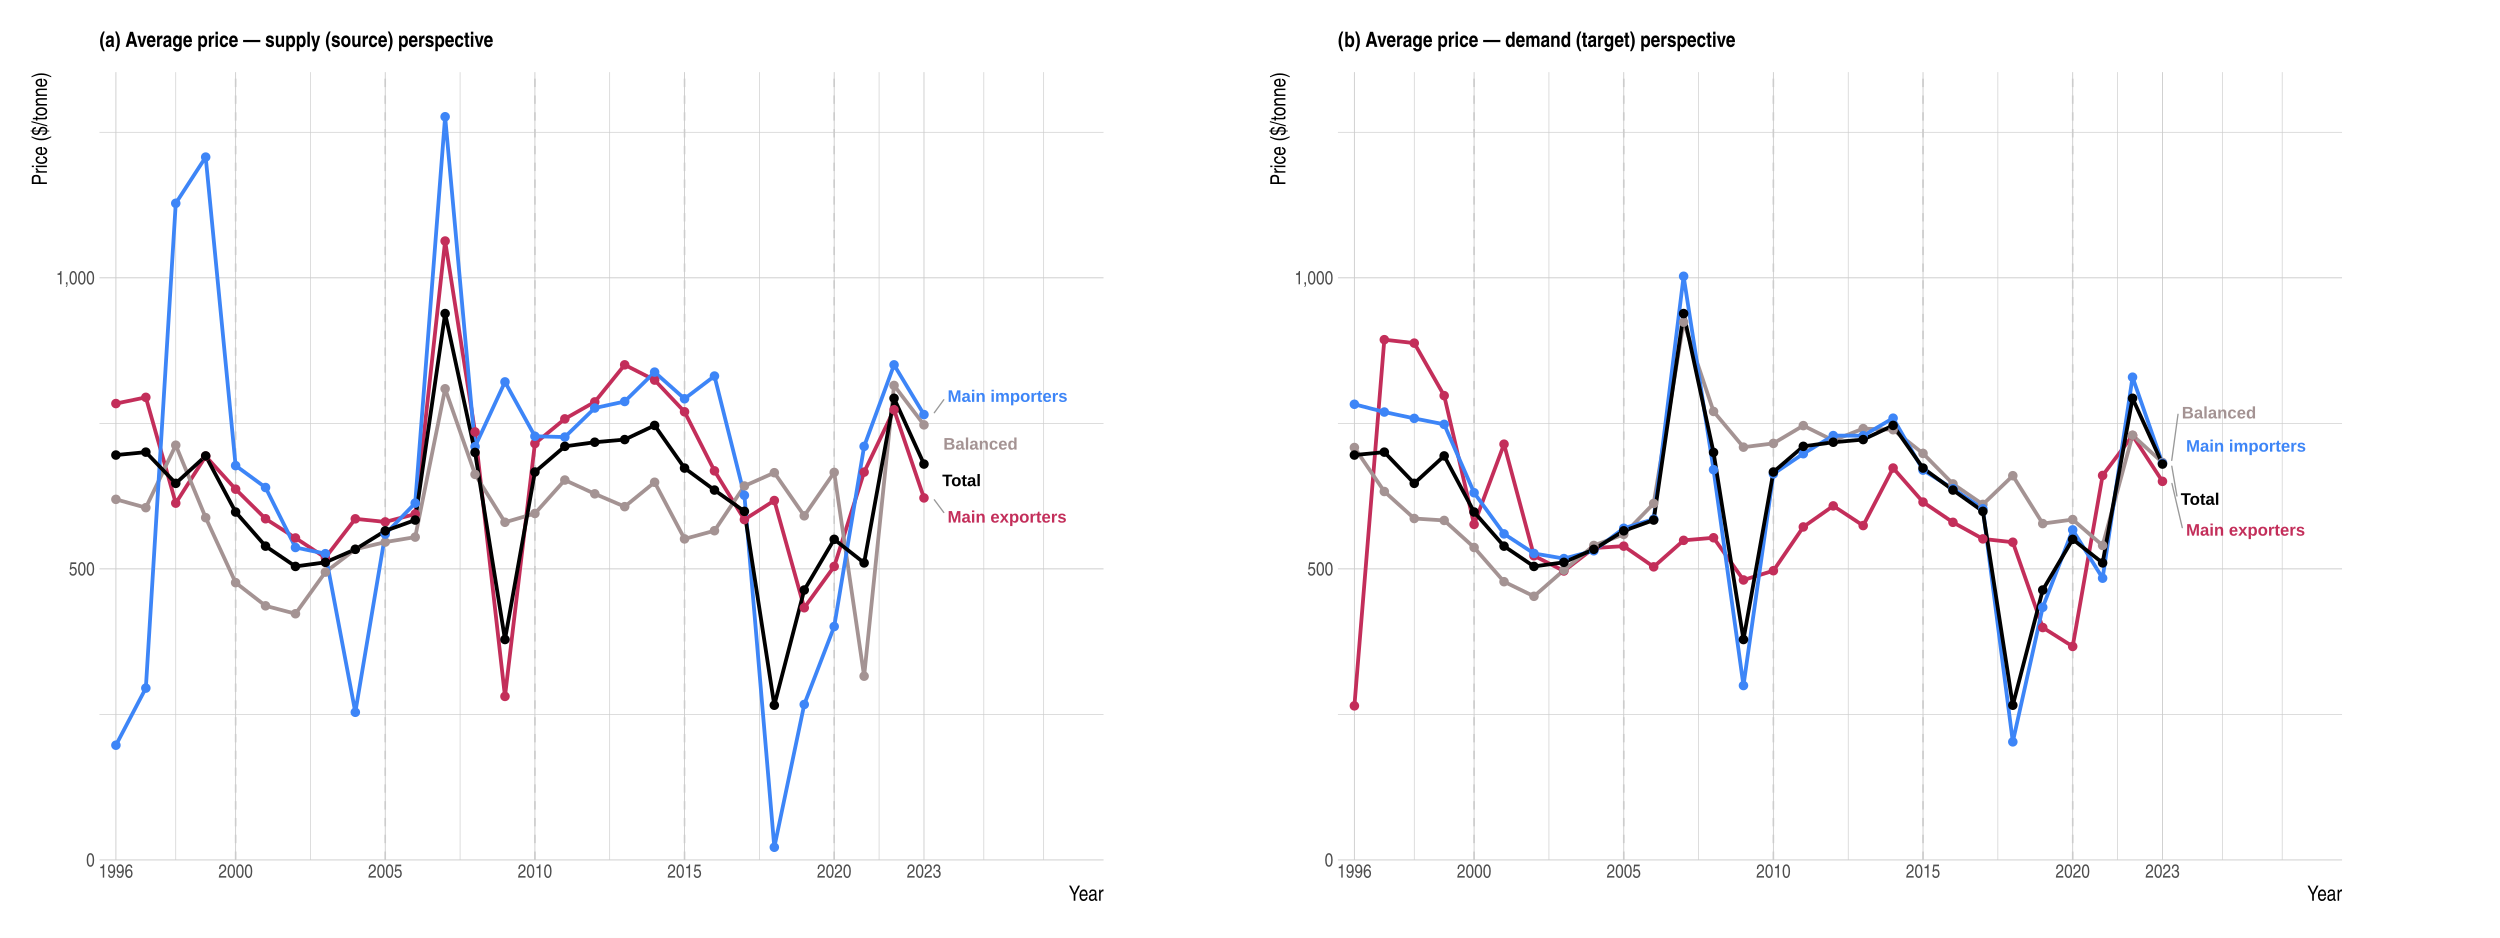
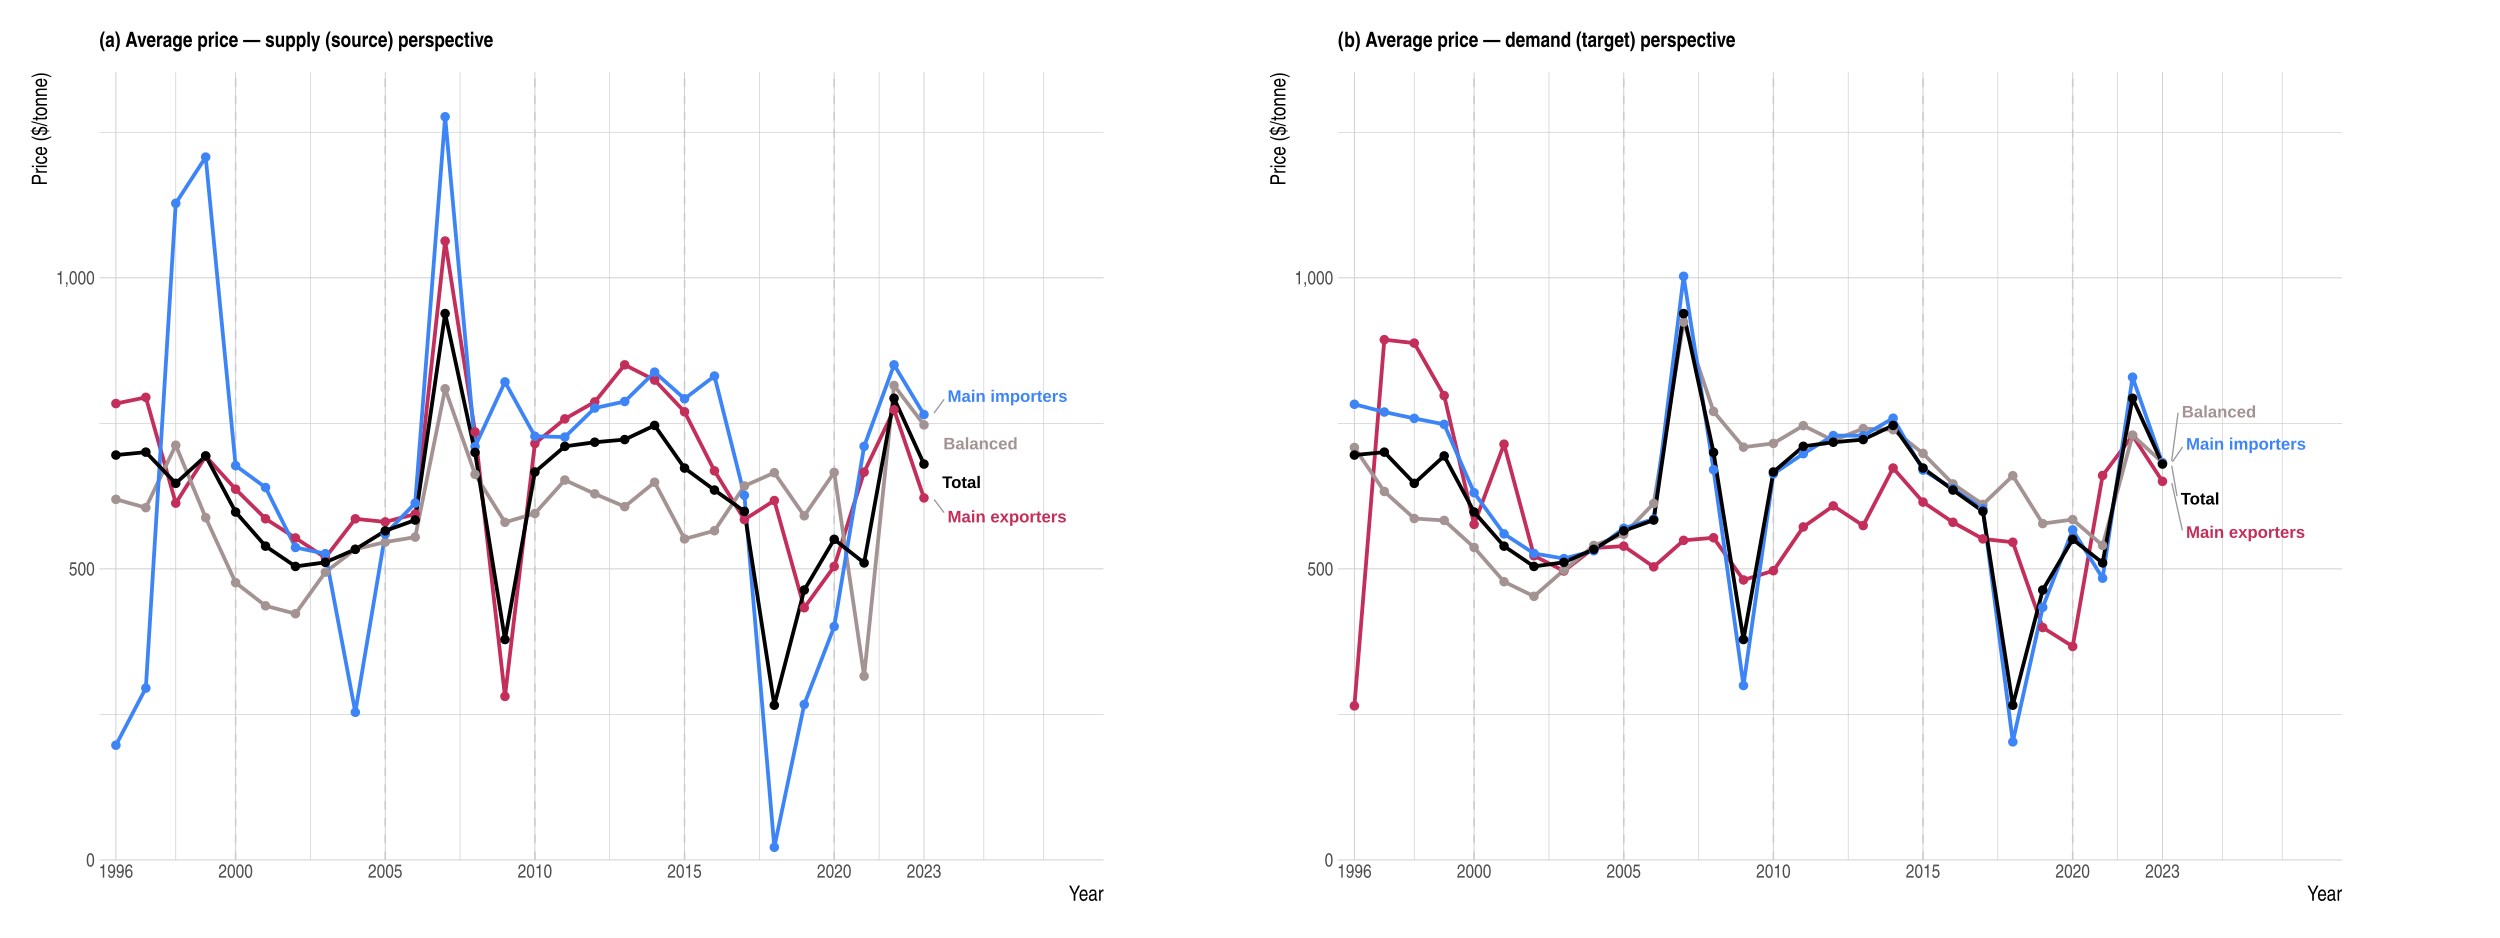
<svg xmlns="http://www.w3.org/2000/svg" class="svglite" width="1190.40pt" height="446.40pt" viewBox="0 0 1190.40 446.40">
  <defs>
    <style type="text/css">
    .svglite line, .svglite polyline, .svglite polygon, .svglite path, .svglite rect, .svglite circle {
      fill: none;
      stroke: #000000;
      stroke-linecap: round;
      stroke-linejoin: round;
      stroke-miterlimit: 10.00;
    }
    .svglite text {
      white-space: pre;
    }
  </style>
  </defs>
  <rect width="100%" height="100%" style="stroke: none; fill: #FFFFFF;" />
  <defs>
    <clipPath id="cpMC4wMHwxMTkwLjQwfDAuMDB8NDQ2LjQw">
      <rect x="0.00" y="0.00" width="1190.40" height="446.40" />
    </clipPath>
  </defs>
  <g clip-path="url(#cpMC4wMHwxMTkwLjQwfDAuMDB8NDQ2LjQw)">
    <rect x="0.00" y="0.00" width="1190.40" height="446.40" style="stroke-width: 1.07; stroke: #FFFFFF; fill: #FFFFFF;" />
  </g>
  <defs>
    <clipPath id="cpNDcuMzV8MTExNS4xOHwzNC4zNnw0MDkuNDY=">
      <rect x="47.35" y="34.36" width="1067.83" height="375.10" />
    </clipPath>
  </defs>
  <g clip-path="url(#cpNDcuMzV8MTExNS4xOHwzNC4zNnw0MDkuNDY=)">
</g>
  <g clip-path="url(#cpMC4wMHwxMTkwLjQwfDAuMDB8NDQ2LjQw)">
</g>
  <defs>
    <clipPath id="cpNS40OHw1OTUuMjB8NS40OHw0NDAuOTI=">
      <rect x="5.48" y="5.48" width="589.72" height="435.44" />
    </clipPath>
  </defs>
  <g clip-path="url(#cpNS40OHw1OTUuMjB8NS40OHw0NDAuOTI=)">
</g>
  <g clip-path="url(#cpMC4wMHwxMTkwLjQwfDAuMDB8NDQ2LjQw)">
</g>
  <defs>
    <clipPath id="cpNTk1LjIwfDExODQuOTJ8NS40OHw0NDAuOTI=">
      <rect x="595.20" y="5.48" width="589.72" height="435.44" />
    </clipPath>
  </defs>
  <g clip-path="url(#cpNTk1LjIwfDExODQuOTJ8NS40OHw0NDAuOTI=)">
</g>
  <g clip-path="url(#cpMC4wMHwxMTkwLjQwfDAuMDB8NDQ2LjQw)">
    <polyline points="47.35,340.16 525.46,340.16 " style="stroke-width: 0.32; stroke: #CCCCCC; stroke-linecap: butt;" />
    <polyline points="47.35,201.57 525.46,201.57 " style="stroke-width: 0.32; stroke: #CCCCCC; stroke-linecap: butt;" />
    <polyline points="47.35,62.97 525.46,62.97 " style="stroke-width: 0.32; stroke: #CCCCCC; stroke-linecap: butt;" />
    <polyline points="83.69,409.46 83.69,34.36 " style="stroke-width: 0.32; stroke: #CCCCCC; stroke-linecap: butt;" />
    <polyline points="147.82,409.46 147.82,34.36 " style="stroke-width: 0.32; stroke: #CCCCCC; stroke-linecap: butt;" />
    <polyline points="219.07,409.46 219.07,34.36 " style="stroke-width: 0.32; stroke: #CCCCCC; stroke-linecap: butt;" />
    <polyline points="290.32,409.46 290.32,34.36 " style="stroke-width: 0.32; stroke: #CCCCCC; stroke-linecap: butt;" />
    <polyline points="361.58,409.46 361.58,34.36 " style="stroke-width: 0.32; stroke: #CCCCCC; stroke-linecap: butt;" />
    <polyline points="418.58,409.46 418.58,34.36 " style="stroke-width: 0.32; stroke: #CCCCCC; stroke-linecap: butt;" />
    <polyline points="468.46,409.46 468.46,34.36 " style="stroke-width: 0.32; stroke: #CCCCCC; stroke-linecap: butt;" />
    <polyline points="496.96,409.46 496.96,34.36 " style="stroke-width: 0.32; stroke: #CCCCCC; stroke-linecap: butt;" />
    <polyline points="47.35,409.46 525.46,409.46 " style="stroke-width: 0.43; stroke: #CCCCCC; stroke-linecap: butt;" />
    <polyline points="47.35,270.87 525.46,270.87 " style="stroke-width: 0.43; stroke: #CCCCCC; stroke-linecap: butt;" />
    <polyline points="47.35,132.27 525.46,132.27 " style="stroke-width: 0.43; stroke: #CCCCCC; stroke-linecap: butt;" />
    <polyline points="55.19,409.46 55.19,34.36 " style="stroke-width: 0.43; stroke: #CCCCCC; stroke-linecap: butt;" />
    <polyline points="112.19,409.46 112.19,34.36 " style="stroke-width: 0.43; stroke: #CCCCCC; stroke-linecap: butt;" />
    <polyline points="183.44,409.46 183.44,34.36 " style="stroke-width: 0.43; stroke: #CCCCCC; stroke-linecap: butt;" />
    <polyline points="254.70,409.46 254.70,34.36 " style="stroke-width: 0.43; stroke: #CCCCCC; stroke-linecap: butt;" />
    <polyline points="325.95,409.46 325.95,34.36 " style="stroke-width: 0.43; stroke: #CCCCCC; stroke-linecap: butt;" />
    <polyline points="397.21,409.46 397.21,34.36 " style="stroke-width: 0.43; stroke: #CCCCCC; stroke-linecap: butt;" />
    <polyline points="439.96,409.46 439.96,34.36 " style="stroke-width: 0.43; stroke: #CCCCCC; stroke-linecap: butt;" />
    <line x1="112.19" y1="409.46" x2="112.19" y2="34.36" style="stroke-width: 0.75; stroke: #CCCCCC; stroke-dasharray: 4.00,4.00; stroke-linecap: butt;" />
    <line x1="183.44" y1="409.46" x2="183.44" y2="34.36" style="stroke-width: 0.75; stroke: #CCCCCC; stroke-dasharray: 4.00,4.00; stroke-linecap: butt;" />
    <line x1="254.70" y1="409.46" x2="254.70" y2="34.36" style="stroke-width: 0.75; stroke: #CCCCCC; stroke-dasharray: 4.00,4.00; stroke-linecap: butt;" />
    <line x1="325.95" y1="409.46" x2="325.95" y2="34.36" style="stroke-width: 0.75; stroke: #CCCCCC; stroke-dasharray: 4.00,4.00; stroke-linecap: butt;" />
    <line x1="397.21" y1="409.46" x2="397.21" y2="34.36" style="stroke-width: 0.75; stroke: #CCCCCC; stroke-dasharray: 4.00,4.00; stroke-linecap: butt;" />
    <polyline points="55.19,192.16 69.44,189.20 83.69,239.58 97.94,217.23 112.19,232.93 126.44,247.01 140.69,256.16 154.94,265.54 169.19,247.04 183.44,248.52 197.70,244.78 211.95,114.77 226.20,205.68 240.45,331.60 254.70,211.20 268.95,199.45 283.20,191.37 297.45,173.72 311.70,180.98 325.95,196.08 340.20,224.20 354.45,247.40 368.70,238.33 382.95,289.39 397.21,269.73 411.46,224.80 425.71,195.12 439.96,237.09 " style="stroke-width: 1.81; stroke: #C32E5A; stroke-linecap: butt;" />
    <polyline points="55.19,237.77 69.44,241.73 83.69,211.99 97.94,246.49 112.19,277.43 126.44,288.47 140.69,292.24 154.94,272.43 169.19,261.53 183.44,258.12 197.70,255.75 211.95,185.12 226.20,225.88 240.45,248.69 254.70,244.50 268.95,228.58 283.20,235.14 297.45,241.25 311.70,229.63 325.95,256.61 340.20,252.71 354.45,231.41 368.70,225.08 382.95,245.61 397.21,224.94 411.46,321.97 425.71,183.53 439.96,202.31 " style="stroke-width: 1.81; stroke: #A49393; stroke-linecap: butt;" />
    <polyline points="55.19,354.84 69.44,327.65 83.69,96.80 97.94,74.80 112.19,221.71 126.44,232.13 140.69,260.69 154.94,263.64 169.19,339.16 183.44,254.32 197.70,239.55 211.95,55.59 226.20,212.65 240.45,181.85 254.70,207.73 268.95,208.11 283.20,194.29 297.45,191.18 311.70,177.19 325.95,189.88 340.20,179.06 354.45,235.84 368.70,403.43 382.95,335.44 397.21,298.33 411.46,212.55 425.71,173.73 439.96,197.41 " style="stroke-width: 1.81; stroke: #3D85F7; stroke-linecap: butt;" />
    <polyline points="55.19,216.68 69.44,215.29 83.69,230.15 97.94,217.09 112.19,243.81 126.44,260.05 140.69,269.71 154.94,267.76 169.19,261.57 183.44,252.76 197.70,247.63 211.95,149.30 226.20,215.43 240.45,304.51 254.70,224.75 268.95,212.53 283.20,210.57 297.45,209.31 311.70,202.57 325.95,222.88 340.20,233.35 354.45,243.48 368.70,335.80 382.95,280.94 397.21,256.81 411.46,268.03 425.71,189.64 439.96,220.97 " style="stroke-width: 1.81; stroke-linecap: butt;" />
    <circle cx="55.19" cy="192.16" r="2.27" style="stroke-width: 0.71; stroke: none; fill: #C32E5A;" />
    <circle cx="69.44" cy="189.20" r="2.27" style="stroke-width: 0.71; stroke: none; fill: #C32E5A;" />
    <circle cx="83.69" cy="239.58" r="2.27" style="stroke-width: 0.71; stroke: none; fill: #C32E5A;" />
    <circle cx="97.94" cy="217.23" r="2.27" style="stroke-width: 0.71; stroke: none; fill: #C32E5A;" />
    <circle cx="112.19" cy="232.93" r="2.27" style="stroke-width: 0.71; stroke: none; fill: #C32E5A;" />
    <circle cx="126.44" cy="247.01" r="2.27" style="stroke-width: 0.71; stroke: none; fill: #C32E5A;" />
    <circle cx="140.69" cy="256.16" r="2.27" style="stroke-width: 0.71; stroke: none; fill: #C32E5A;" />
    <circle cx="154.94" cy="265.54" r="2.27" style="stroke-width: 0.71; stroke: none; fill: #C32E5A;" />
    <circle cx="169.19" cy="247.04" r="2.27" style="stroke-width: 0.71; stroke: none; fill: #C32E5A;" />
    <circle cx="183.44" cy="248.52" r="2.27" style="stroke-width: 0.71; stroke: none; fill: #C32E5A;" />
    <circle cx="197.70" cy="244.78" r="2.27" style="stroke-width: 0.71; stroke: none; fill: #C32E5A;" />
    <circle cx="211.95" cy="114.77" r="2.27" style="stroke-width: 0.71; stroke: none; fill: #C32E5A;" />
    <circle cx="226.20" cy="205.68" r="2.27" style="stroke-width: 0.71; stroke: none; fill: #C32E5A;" />
    <circle cx="240.45" cy="331.60" r="2.27" style="stroke-width: 0.71; stroke: none; fill: #C32E5A;" />
    <circle cx="254.70" cy="211.20" r="2.27" style="stroke-width: 0.71; stroke: none; fill: #C32E5A;" />
    <circle cx="268.95" cy="199.45" r="2.27" style="stroke-width: 0.71; stroke: none; fill: #C32E5A;" />
    <circle cx="283.20" cy="191.37" r="2.27" style="stroke-width: 0.71; stroke: none; fill: #C32E5A;" />
    <circle cx="297.45" cy="173.72" r="2.27" style="stroke-width: 0.71; stroke: none; fill: #C32E5A;" />
    <circle cx="311.70" cy="180.98" r="2.27" style="stroke-width: 0.71; stroke: none; fill: #C32E5A;" />
    <circle cx="325.95" cy="196.08" r="2.27" style="stroke-width: 0.71; stroke: none; fill: #C32E5A;" />
    <circle cx="340.20" cy="224.20" r="2.27" style="stroke-width: 0.71; stroke: none; fill: #C32E5A;" />
    <circle cx="354.45" cy="247.40" r="2.27" style="stroke-width: 0.71; stroke: none; fill: #C32E5A;" />
    <circle cx="368.70" cy="238.33" r="2.27" style="stroke-width: 0.71; stroke: none; fill: #C32E5A;" />
    <circle cx="382.95" cy="289.39" r="2.27" style="stroke-width: 0.71; stroke: none; fill: #C32E5A;" />
    <circle cx="397.21" cy="269.73" r="2.27" style="stroke-width: 0.71; stroke: none; fill: #C32E5A;" />
    <circle cx="411.46" cy="224.80" r="2.27" style="stroke-width: 0.71; stroke: none; fill: #C32E5A;" />
    <circle cx="425.71" cy="195.12" r="2.27" style="stroke-width: 0.71; stroke: none; fill: #C32E5A;" />
    <circle cx="439.96" cy="237.09" r="2.27" style="stroke-width: 0.71; stroke: none; fill: #C32E5A;" />
    <circle cx="55.19" cy="237.77" r="2.27" style="stroke-width: 0.71; stroke: none; fill: #A49393;" />
    <circle cx="69.44" cy="241.73" r="2.27" style="stroke-width: 0.71; stroke: none; fill: #A49393;" />
    <circle cx="83.69" cy="211.99" r="2.27" style="stroke-width: 0.71; stroke: none; fill: #A49393;" />
    <circle cx="97.94" cy="246.49" r="2.27" style="stroke-width: 0.71; stroke: none; fill: #A49393;" />
    <circle cx="112.19" cy="277.43" r="2.27" style="stroke-width: 0.71; stroke: none; fill: #A49393;" />
    <circle cx="126.44" cy="288.47" r="2.27" style="stroke-width: 0.71; stroke: none; fill: #A49393;" />
    <circle cx="140.69" cy="292.24" r="2.27" style="stroke-width: 0.71; stroke: none; fill: #A49393;" />
    <circle cx="154.94" cy="272.43" r="2.27" style="stroke-width: 0.71; stroke: none; fill: #A49393;" />
    <circle cx="169.19" cy="261.53" r="2.27" style="stroke-width: 0.71; stroke: none; fill: #A49393;" />
    <circle cx="183.44" cy="258.12" r="2.27" style="stroke-width: 0.71; stroke: none; fill: #A49393;" />
    <circle cx="197.70" cy="255.75" r="2.27" style="stroke-width: 0.71; stroke: none; fill: #A49393;" />
    <circle cx="211.95" cy="185.12" r="2.27" style="stroke-width: 0.71; stroke: none; fill: #A49393;" />
    <circle cx="226.20" cy="225.88" r="2.27" style="stroke-width: 0.71; stroke: none; fill: #A49393;" />
    <circle cx="240.45" cy="248.69" r="2.27" style="stroke-width: 0.71; stroke: none; fill: #A49393;" />
    <circle cx="254.70" cy="244.50" r="2.27" style="stroke-width: 0.71; stroke: none; fill: #A49393;" />
    <circle cx="268.95" cy="228.58" r="2.27" style="stroke-width: 0.71; stroke: none; fill: #A49393;" />
    <circle cx="283.20" cy="235.14" r="2.27" style="stroke-width: 0.71; stroke: none; fill: #A49393;" />
    <circle cx="297.45" cy="241.25" r="2.27" style="stroke-width: 0.71; stroke: none; fill: #A49393;" />
    <circle cx="311.70" cy="229.63" r="2.27" style="stroke-width: 0.71; stroke: none; fill: #A49393;" />
    <circle cx="325.95" cy="256.61" r="2.27" style="stroke-width: 0.71; stroke: none; fill: #A49393;" />
    <circle cx="340.20" cy="252.71" r="2.27" style="stroke-width: 0.71; stroke: none; fill: #A49393;" />
    <circle cx="354.45" cy="231.41" r="2.27" style="stroke-width: 0.71; stroke: none; fill: #A49393;" />
    <circle cx="368.70" cy="225.08" r="2.27" style="stroke-width: 0.71; stroke: none; fill: #A49393;" />
    <circle cx="382.95" cy="245.61" r="2.27" style="stroke-width: 0.71; stroke: none; fill: #A49393;" />
    <circle cx="397.21" cy="224.94" r="2.27" style="stroke-width: 0.71; stroke: none; fill: #A49393;" />
    <circle cx="411.46" cy="321.97" r="2.27" style="stroke-width: 0.71; stroke: none; fill: #A49393;" />
    <circle cx="425.71" cy="183.53" r="2.27" style="stroke-width: 0.71; stroke: none; fill: #A49393;" />
    <circle cx="439.96" cy="202.31" r="2.27" style="stroke-width: 0.71; stroke: none; fill: #A49393;" />
    <circle cx="55.19" cy="354.84" r="2.27" style="stroke-width: 0.71; stroke: none; fill: #3D85F7;" />
    <circle cx="69.44" cy="327.65" r="2.27" style="stroke-width: 0.71; stroke: none; fill: #3D85F7;" />
    <circle cx="83.69" cy="96.80" r="2.27" style="stroke-width: 0.71; stroke: none; fill: #3D85F7;" />
    <circle cx="97.94" cy="74.80" r="2.27" style="stroke-width: 0.71; stroke: none; fill: #3D85F7;" />
    <circle cx="112.19" cy="221.71" r="2.27" style="stroke-width: 0.71; stroke: none; fill: #3D85F7;" />
    <circle cx="126.44" cy="232.13" r="2.27" style="stroke-width: 0.71; stroke: none; fill: #3D85F7;" />
    <circle cx="140.69" cy="260.69" r="2.27" style="stroke-width: 0.71; stroke: none; fill: #3D85F7;" />
    <circle cx="154.94" cy="263.64" r="2.27" style="stroke-width: 0.71; stroke: none; fill: #3D85F7;" />
    <circle cx="169.19" cy="339.16" r="2.27" style="stroke-width: 0.71; stroke: none; fill: #3D85F7;" />
    <circle cx="183.44" cy="254.32" r="2.27" style="stroke-width: 0.71; stroke: none; fill: #3D85F7;" />
    <circle cx="197.70" cy="239.55" r="2.27" style="stroke-width: 0.71; stroke: none; fill: #3D85F7;" />
    <circle cx="211.95" cy="55.59" r="2.27" style="stroke-width: 0.71; stroke: none; fill: #3D85F7;" />
    <circle cx="226.20" cy="212.65" r="2.27" style="stroke-width: 0.71; stroke: none; fill: #3D85F7;" />
    <circle cx="240.45" cy="181.85" r="2.27" style="stroke-width: 0.71; stroke: none; fill: #3D85F7;" />
    <circle cx="254.70" cy="207.73" r="2.27" style="stroke-width: 0.71; stroke: none; fill: #3D85F7;" />
    <circle cx="268.95" cy="208.11" r="2.27" style="stroke-width: 0.71; stroke: none; fill: #3D85F7;" />
    <circle cx="283.20" cy="194.29" r="2.27" style="stroke-width: 0.71; stroke: none; fill: #3D85F7;" />
    <circle cx="297.45" cy="191.18" r="2.27" style="stroke-width: 0.71; stroke: none; fill: #3D85F7;" />
    <circle cx="311.70" cy="177.19" r="2.27" style="stroke-width: 0.71; stroke: none; fill: #3D85F7;" />
    <circle cx="325.95" cy="189.88" r="2.27" style="stroke-width: 0.71; stroke: none; fill: #3D85F7;" />
    <circle cx="340.20" cy="179.06" r="2.27" style="stroke-width: 0.71; stroke: none; fill: #3D85F7;" />
    <circle cx="354.45" cy="235.84" r="2.27" style="stroke-width: 0.71; stroke: none; fill: #3D85F7;" />
    <circle cx="368.70" cy="403.43" r="2.27" style="stroke-width: 0.71; stroke: none; fill: #3D85F7;" />
    <circle cx="382.95" cy="335.44" r="2.27" style="stroke-width: 0.71; stroke: none; fill: #3D85F7;" />
    <circle cx="397.21" cy="298.33" r="2.27" style="stroke-width: 0.71; stroke: none; fill: #3D85F7;" />
    <circle cx="411.46" cy="212.55" r="2.27" style="stroke-width: 0.71; stroke: none; fill: #3D85F7;" />
    <circle cx="425.71" cy="173.73" r="2.27" style="stroke-width: 0.71; stroke: none; fill: #3D85F7;" />
    <circle cx="439.96" cy="197.41" r="2.27" style="stroke-width: 0.71; stroke: none; fill: #3D85F7;" />
    <circle cx="55.19" cy="216.68" r="2.27" style="stroke-width: 0.71; stroke: none; fill: #000000;" />
    <circle cx="69.44" cy="215.29" r="2.27" style="stroke-width: 0.71; stroke: none; fill: #000000;" />
    <circle cx="83.69" cy="230.15" r="2.27" style="stroke-width: 0.71; stroke: none; fill: #000000;" />
    <circle cx="97.94" cy="217.09" r="2.27" style="stroke-width: 0.71; stroke: none; fill: #000000;" />
    <circle cx="112.19" cy="243.81" r="2.27" style="stroke-width: 0.71; stroke: none; fill: #000000;" />
    <circle cx="126.44" cy="260.05" r="2.27" style="stroke-width: 0.71; stroke: none; fill: #000000;" />
    <circle cx="140.69" cy="269.71" r="2.27" style="stroke-width: 0.71; stroke: none; fill: #000000;" />
    <circle cx="154.94" cy="267.76" r="2.27" style="stroke-width: 0.71; stroke: none; fill: #000000;" />
    <circle cx="169.19" cy="261.57" r="2.27" style="stroke-width: 0.71; stroke: none; fill: #000000;" />
    <circle cx="183.44" cy="252.76" r="2.27" style="stroke-width: 0.71; stroke: none; fill: #000000;" />
    <circle cx="197.70" cy="247.63" r="2.27" style="stroke-width: 0.71; stroke: none; fill: #000000;" />
    <circle cx="211.95" cy="149.30" r="2.27" style="stroke-width: 0.71; stroke: none; fill: #000000;" />
    <circle cx="226.20" cy="215.43" r="2.27" style="stroke-width: 0.71; stroke: none; fill: #000000;" />
    <circle cx="240.45" cy="304.51" r="2.27" style="stroke-width: 0.71; stroke: none; fill: #000000;" />
    <circle cx="254.70" cy="224.75" r="2.27" style="stroke-width: 0.71; stroke: none; fill: #000000;" />
    <circle cx="268.95" cy="212.53" r="2.27" style="stroke-width: 0.71; stroke: none; fill: #000000;" />
    <circle cx="283.20" cy="210.57" r="2.27" style="stroke-width: 0.71; stroke: none; fill: #000000;" />
    <circle cx="297.45" cy="209.31" r="2.27" style="stroke-width: 0.71; stroke: none; fill: #000000;" />
    <circle cx="311.70" cy="202.57" r="2.27" style="stroke-width: 0.71; stroke: none; fill: #000000;" />
    <circle cx="325.95" cy="222.88" r="2.27" style="stroke-width: 0.71; stroke: none; fill: #000000;" />
    <circle cx="340.20" cy="233.35" r="2.27" style="stroke-width: 0.71; stroke: none; fill: #000000;" />
    <circle cx="354.45" cy="243.48" r="2.27" style="stroke-width: 0.71; stroke: none; fill: #000000;" />
    <circle cx="368.70" cy="335.80" r="2.27" style="stroke-width: 0.71; stroke: none; fill: #000000;" />
    <circle cx="382.95" cy="280.94" r="2.27" style="stroke-width: 0.71; stroke: none; fill: #000000;" />
    <circle cx="397.21" cy="256.81" r="2.27" style="stroke-width: 0.71; stroke: none; fill: #000000;" />
    <circle cx="411.46" cy="268.03" r="2.27" style="stroke-width: 0.71; stroke: none; fill: #000000;" />
    <circle cx="425.71" cy="189.64" r="2.27" style="stroke-width: 0.71; stroke: none; fill: #000000;" />
    <circle cx="439.96" cy="220.97" r="2.27" style="stroke-width: 0.71; stroke: none; fill: #000000;" />
-     <line x1="449.39" y1="244.03" x2="444.89" y2="237.98" style="stroke-width: 0.64; stroke: #999999;" />
+     <line x1="449.39" y1="243.91" x2="444.90" y2="237.98" style="stroke-width: 0.64; stroke: #999999;" />
    <line x1="449.39" y1="190.34" x2="444.88" y2="196.52" style="stroke-width: 0.64; stroke: #999999;" />
-     <text x="451.19" y="248.84" style="font-size: 7.97px; font-weight: bold;fill: #C32E5A; font-family: &quot;Liberation Sans&quot;;" textLength="67.92px" lengthAdjust="spacingAndGlyphs">Main exporters</text>
-     <text x="449.16" y="214.09" style="font-size: 7.97px; font-weight: bold;fill: #A49393; font-family: &quot;Liberation Sans&quot;;" textLength="41.00px" lengthAdjust="spacingAndGlyphs">Balanced</text>
+     <text x="451.19" y="248.73" style="font-size: 7.97px; font-weight: bold;fill: #C32E5A; font-family: &quot;Liberation Sans&quot;;" textLength="67.92px" lengthAdjust="spacingAndGlyphs">Main exporters</text>
+     <text x="449.16" y="213.97" style="font-size: 7.97px; font-weight: bold;fill: #A49393; font-family: &quot;Liberation Sans&quot;;" textLength="41.00px" lengthAdjust="spacingAndGlyphs">Balanced</text>
    <text x="451.19" y="191.35" style="font-size: 7.97px; font-weight: bold;fill: #3D85F7; font-family: &quot;Liberation Sans&quot;;" textLength="68.41px" lengthAdjust="spacingAndGlyphs">Main importers</text>
-     <text x="448.64" y="231.49" style="font-size: 7.97px; font-weight: bold; font-family: &quot;Liberation Sans&quot;;" textLength="21.74px" lengthAdjust="spacingAndGlyphs">Total</text>
+     <text x="448.64" y="232.37" style="font-size: 7.97px; font-weight: bold; font-family: &quot;Liberation Sans&quot;;" textLength="21.74px" lengthAdjust="spacingAndGlyphs">Total</text>
    <text x="45.11" y="412.56" text-anchor="end" style="font-size: 9.00px;fill: #4D4D4D; font-family: &quot;Liberation Sans Narrow&quot;;" textLength="4.10px" lengthAdjust="spacingAndGlyphs">0</text>
    <text x="45.11" y="273.96" text-anchor="end" style="font-size: 9.00px;fill: #4D4D4D; font-family: &quot;Liberation Sans Narrow&quot;;" textLength="12.31px" lengthAdjust="spacingAndGlyphs">500</text>
    <text x="45.11" y="135.37" text-anchor="end" style="font-size: 9.00px;fill: #4D4D4D; font-family: &quot;Liberation Sans Narrow&quot;;" textLength="18.47px" lengthAdjust="spacingAndGlyphs">1,000</text>
    <text x="55.19" y="417.89" text-anchor="middle" style="font-size: 9.00px;fill: #4D4D4D; font-family: &quot;Liberation Sans Narrow&quot;;" textLength="16.42px" lengthAdjust="spacingAndGlyphs">1996</text>
    <text x="112.19" y="417.89" text-anchor="middle" style="font-size: 9.00px;fill: #4D4D4D; font-family: &quot;Liberation Sans Narrow&quot;;" textLength="16.42px" lengthAdjust="spacingAndGlyphs">2000</text>
    <text x="183.44" y="417.89" text-anchor="middle" style="font-size: 9.00px;fill: #4D4D4D; font-family: &quot;Liberation Sans Narrow&quot;;" textLength="16.42px" lengthAdjust="spacingAndGlyphs">2005</text>
    <text x="254.70" y="417.89" text-anchor="middle" style="font-size: 9.00px;fill: #4D4D4D; font-family: &quot;Liberation Sans Narrow&quot;;" textLength="16.42px" lengthAdjust="spacingAndGlyphs">2010</text>
    <text x="325.95" y="417.89" text-anchor="middle" style="font-size: 9.00px;fill: #4D4D4D; font-family: &quot;Liberation Sans Narrow&quot;;" textLength="16.42px" lengthAdjust="spacingAndGlyphs">2015</text>
    <text x="397.21" y="417.89" text-anchor="middle" style="font-size: 9.00px;fill: #4D4D4D; font-family: &quot;Liberation Sans Narrow&quot;;" textLength="16.42px" lengthAdjust="spacingAndGlyphs">2020</text>
    <text x="439.96" y="417.89" text-anchor="middle" style="font-size: 9.00px;fill: #4D4D4D; font-family: &quot;Liberation Sans Narrow&quot;;" textLength="16.42px" lengthAdjust="spacingAndGlyphs">2023</text>
    <text x="525.46" y="428.88" text-anchor="end" style="font-size: 10.00px; font-family: &quot;Liberation Sans Narrow&quot;;" textLength="16.57px" lengthAdjust="spacingAndGlyphs">Year</text>
    <text transform="translate(22.33,34.36) rotate(-90)" text-anchor="end" style="font-size: 10.00px; font-family: &quot;Liberation Sans Narrow&quot;;" textLength="53.78px" lengthAdjust="spacingAndGlyphs">Price ($/tonne)</text>
    <text x="47.35" y="22.33" style="font-size: 10.00px; font-weight: bold; font-family: &quot;Liberation Sans Narrow&quot;;" textLength="187.61px" lengthAdjust="spacingAndGlyphs">(a) Average price — supply (source) perspective</text>
    <polyline points="637.07,340.16 1115.18,340.16 " style="stroke-width: 0.32; stroke: #CCCCCC; stroke-linecap: butt;" />
    <polyline points="637.07,201.57 1115.18,201.57 " style="stroke-width: 0.32; stroke: #CCCCCC; stroke-linecap: butt;" />
    <polyline points="637.07,62.97 1115.18,62.97 " style="stroke-width: 0.32; stroke: #CCCCCC; stroke-linecap: butt;" />
    <polyline points="673.41,409.46 673.41,34.36 " style="stroke-width: 0.32; stroke: #CCCCCC; stroke-linecap: butt;" />
    <polyline points="737.54,409.46 737.54,34.36 " style="stroke-width: 0.32; stroke: #CCCCCC; stroke-linecap: butt;" />
    <polyline points="808.79,409.46 808.79,34.36 " style="stroke-width: 0.32; stroke: #CCCCCC; stroke-linecap: butt;" />
    <polyline points="880.05,409.46 880.05,34.36 " style="stroke-width: 0.32; stroke: #CCCCCC; stroke-linecap: butt;" />
    <polyline points="951.30,409.46 951.30,34.36 " style="stroke-width: 0.32; stroke: #CCCCCC; stroke-linecap: butt;" />
    <polyline points="1008.30,409.46 1008.30,34.36 " style="stroke-width: 0.32; stroke: #CCCCCC; stroke-linecap: butt;" />
    <polyline points="1058.18,409.46 1058.18,34.36 " style="stroke-width: 0.32; stroke: #CCCCCC; stroke-linecap: butt;" />
    <polyline points="1086.68,409.46 1086.68,34.36 " style="stroke-width: 0.32; stroke: #CCCCCC; stroke-linecap: butt;" />
    <polyline points="637.07,409.46 1115.18,409.46 " style="stroke-width: 0.43; stroke: #CCCCCC; stroke-linecap: butt;" />
    <polyline points="637.07,270.87 1115.18,270.87 " style="stroke-width: 0.43; stroke: #CCCCCC; stroke-linecap: butt;" />
    <polyline points="637.07,132.27 1115.18,132.27 " style="stroke-width: 0.43; stroke: #CCCCCC; stroke-linecap: butt;" />
    <polyline points="644.91,409.46 644.91,34.36 " style="stroke-width: 0.43; stroke: #CCCCCC; stroke-linecap: butt;" />
    <polyline points="701.91,409.46 701.91,34.36 " style="stroke-width: 0.43; stroke: #CCCCCC; stroke-linecap: butt;" />
    <polyline points="773.16,409.46 773.16,34.36 " style="stroke-width: 0.43; stroke: #CCCCCC; stroke-linecap: butt;" />
    <polyline points="844.42,409.46 844.42,34.36 " style="stroke-width: 0.43; stroke: #CCCCCC; stroke-linecap: butt;" />
    <polyline points="915.67,409.46 915.67,34.36 " style="stroke-width: 0.43; stroke: #CCCCCC; stroke-linecap: butt;" />
    <polyline points="986.93,409.46 986.93,34.36 " style="stroke-width: 0.43; stroke: #CCCCCC; stroke-linecap: butt;" />
    <polyline points="1029.68,409.46 1029.68,34.36 " style="stroke-width: 0.43; stroke: #CCCCCC; stroke-linecap: butt;" />
    <line x1="701.91" y1="409.46" x2="701.91" y2="34.36" style="stroke-width: 0.75; stroke: #CCCCCC; stroke-dasharray: 4.00,4.00; stroke-linecap: butt;" />
    <line x1="773.16" y1="409.46" x2="773.16" y2="34.36" style="stroke-width: 0.75; stroke: #CCCCCC; stroke-dasharray: 4.00,4.00; stroke-linecap: butt;" />
    <line x1="844.42" y1="409.46" x2="844.42" y2="34.36" style="stroke-width: 0.75; stroke: #CCCCCC; stroke-dasharray: 4.00,4.00; stroke-linecap: butt;" />
    <line x1="915.67" y1="409.46" x2="915.67" y2="34.36" style="stroke-width: 0.75; stroke: #CCCCCC; stroke-dasharray: 4.00,4.00; stroke-linecap: butt;" />
    <line x1="986.93" y1="409.46" x2="986.93" y2="34.36" style="stroke-width: 0.75; stroke: #CCCCCC; stroke-dasharray: 4.00,4.00; stroke-linecap: butt;" />
    <polyline points="644.91,336.10 659.16,161.74 673.41,163.38 687.66,188.39 701.91,249.69 716.16,211.50 730.41,264.63 744.66,271.88 758.91,260.94 773.16,260.05 787.42,269.91 801.67,257.29 815.92,256.06 830.17,276.16 844.42,271.75 858.67,250.91 872.92,240.89 887.17,250.26 901.42,222.86 915.67,239.07 929.92,248.71 944.17,256.60 958.42,258.19 972.67,298.81 986.93,307.81 1001.18,226.40 1015.43,207.39 1029.68,229.20 " style="stroke-width: 1.81; stroke: #C32E5A; stroke-linecap: butt;" />
    <polyline points="644.91,213.09 659.16,234.04 673.41,246.89 687.66,247.81 701.91,260.69 716.16,276.98 730.41,283.94 744.66,271.48 758.91,259.74 773.16,254.44 787.42,239.73 801.67,153.41 815.92,195.92 830.17,212.92 844.42,211.13 858.67,202.66 872.92,209.73 887.17,204.08 901.42,204.61 915.67,215.91 929.92,230.42 944.17,240.18 958.42,226.51 972.67,249.31 986.93,247.39 1001.18,259.72 1015.43,207.23 1029.68,220.23 " style="stroke-width: 1.81; stroke: #A49393; stroke-linecap: butt;" />
    <polyline points="644.91,192.50 659.16,196.20 673.41,199.22 687.66,202.06 701.91,234.63 716.16,254.22 730.41,263.53 744.66,265.97 758.91,262.26 773.16,251.54 787.42,247.19 801.67,131.55 815.92,223.65 830.17,326.43 844.42,225.62 858.67,216.04 872.92,207.41 887.17,207.46 901.42,199.12 915.67,223.85 929.92,232.68 944.17,242.25 958.42,353.24 972.67,289.17 986.93,252.32 1001.18,275.31 1015.43,179.60 1029.68,220.61 " style="stroke-width: 1.81; stroke: #3D85F7; stroke-linecap: butt;" />
    <polyline points="644.91,216.68 659.16,215.29 673.41,230.15 687.66,217.09 701.91,243.81 716.16,260.05 730.41,269.71 744.66,267.76 758.91,261.57 773.16,252.76 787.42,247.63 801.67,149.30 815.92,215.43 830.17,304.51 844.42,224.75 858.67,212.53 872.92,210.57 887.17,209.31 901.42,202.57 915.67,222.88 929.92,233.35 944.17,243.48 958.42,335.80 972.67,280.94 986.93,256.81 1001.18,268.03 1015.43,189.64 1029.68,220.97 " style="stroke-width: 1.81; stroke-linecap: butt;" />
    <circle cx="644.91" cy="336.10" r="2.27" style="stroke-width: 0.71; stroke: none; fill: #C32E5A;" />
    <circle cx="659.16" cy="161.74" r="2.27" style="stroke-width: 0.71; stroke: none; fill: #C32E5A;" />
    <circle cx="673.41" cy="163.38" r="2.27" style="stroke-width: 0.71; stroke: none; fill: #C32E5A;" />
    <circle cx="687.66" cy="188.39" r="2.27" style="stroke-width: 0.71; stroke: none; fill: #C32E5A;" />
    <circle cx="701.91" cy="249.69" r="2.27" style="stroke-width: 0.71; stroke: none; fill: #C32E5A;" />
    <circle cx="716.16" cy="211.50" r="2.27" style="stroke-width: 0.71; stroke: none; fill: #C32E5A;" />
    <circle cx="730.41" cy="264.63" r="2.27" style="stroke-width: 0.71; stroke: none; fill: #C32E5A;" />
    <circle cx="744.66" cy="271.88" r="2.27" style="stroke-width: 0.71; stroke: none; fill: #C32E5A;" />
    <circle cx="758.91" cy="260.94" r="2.27" style="stroke-width: 0.71; stroke: none; fill: #C32E5A;" />
    <circle cx="773.16" cy="260.05" r="2.27" style="stroke-width: 0.71; stroke: none; fill: #C32E5A;" />
    <circle cx="787.42" cy="269.91" r="2.27" style="stroke-width: 0.71; stroke: none; fill: #C32E5A;" />
    <circle cx="801.67" cy="257.29" r="2.27" style="stroke-width: 0.71; stroke: none; fill: #C32E5A;" />
    <circle cx="815.92" cy="256.06" r="2.27" style="stroke-width: 0.71; stroke: none; fill: #C32E5A;" />
    <circle cx="830.17" cy="276.16" r="2.27" style="stroke-width: 0.71; stroke: none; fill: #C32E5A;" />
    <circle cx="844.42" cy="271.75" r="2.27" style="stroke-width: 0.71; stroke: none; fill: #C32E5A;" />
    <circle cx="858.67" cy="250.91" r="2.27" style="stroke-width: 0.71; stroke: none; fill: #C32E5A;" />
    <circle cx="872.92" cy="240.89" r="2.27" style="stroke-width: 0.71; stroke: none; fill: #C32E5A;" />
    <circle cx="887.17" cy="250.26" r="2.27" style="stroke-width: 0.71; stroke: none; fill: #C32E5A;" />
    <circle cx="901.42" cy="222.86" r="2.27" style="stroke-width: 0.71; stroke: none; fill: #C32E5A;" />
    <circle cx="915.67" cy="239.07" r="2.27" style="stroke-width: 0.71; stroke: none; fill: #C32E5A;" />
    <circle cx="929.92" cy="248.71" r="2.27" style="stroke-width: 0.71; stroke: none; fill: #C32E5A;" />
    <circle cx="944.17" cy="256.60" r="2.27" style="stroke-width: 0.71; stroke: none; fill: #C32E5A;" />
    <circle cx="958.42" cy="258.19" r="2.27" style="stroke-width: 0.71; stroke: none; fill: #C32E5A;" />
    <circle cx="972.67" cy="298.81" r="2.27" style="stroke-width: 0.71; stroke: none; fill: #C32E5A;" />
    <circle cx="986.93" cy="307.81" r="2.27" style="stroke-width: 0.71; stroke: none; fill: #C32E5A;" />
    <circle cx="1001.18" cy="226.40" r="2.27" style="stroke-width: 0.71; stroke: none; fill: #C32E5A;" />
    <circle cx="1015.43" cy="207.39" r="2.27" style="stroke-width: 0.71; stroke: none; fill: #C32E5A;" />
    <circle cx="1029.68" cy="229.20" r="2.27" style="stroke-width: 0.71; stroke: none; fill: #C32E5A;" />
    <circle cx="644.91" cy="213.09" r="2.27" style="stroke-width: 0.71; stroke: none; fill: #A49393;" />
    <circle cx="659.16" cy="234.04" r="2.27" style="stroke-width: 0.71; stroke: none; fill: #A49393;" />
    <circle cx="673.41" cy="246.89" r="2.27" style="stroke-width: 0.71; stroke: none; fill: #A49393;" />
    <circle cx="687.66" cy="247.81" r="2.27" style="stroke-width: 0.71; stroke: none; fill: #A49393;" />
    <circle cx="701.91" cy="260.69" r="2.27" style="stroke-width: 0.71; stroke: none; fill: #A49393;" />
    <circle cx="716.16" cy="276.98" r="2.27" style="stroke-width: 0.71; stroke: none; fill: #A49393;" />
    <circle cx="730.41" cy="283.94" r="2.27" style="stroke-width: 0.71; stroke: none; fill: #A49393;" />
    <circle cx="744.66" cy="271.48" r="2.27" style="stroke-width: 0.71; stroke: none; fill: #A49393;" />
    <circle cx="758.91" cy="259.74" r="2.27" style="stroke-width: 0.71; stroke: none; fill: #A49393;" />
    <circle cx="773.16" cy="254.44" r="2.27" style="stroke-width: 0.71; stroke: none; fill: #A49393;" />
    <circle cx="787.42" cy="239.73" r="2.27" style="stroke-width: 0.71; stroke: none; fill: #A49393;" />
    <circle cx="801.67" cy="153.41" r="2.27" style="stroke-width: 0.71; stroke: none; fill: #A49393;" />
    <circle cx="815.92" cy="195.92" r="2.27" style="stroke-width: 0.71; stroke: none; fill: #A49393;" />
    <circle cx="830.17" cy="212.92" r="2.27" style="stroke-width: 0.71; stroke: none; fill: #A49393;" />
    <circle cx="844.42" cy="211.13" r="2.27" style="stroke-width: 0.71; stroke: none; fill: #A49393;" />
    <circle cx="858.67" cy="202.66" r="2.27" style="stroke-width: 0.71; stroke: none; fill: #A49393;" />
    <circle cx="872.92" cy="209.73" r="2.27" style="stroke-width: 0.71; stroke: none; fill: #A49393;" />
    <circle cx="887.17" cy="204.08" r="2.27" style="stroke-width: 0.71; stroke: none; fill: #A49393;" />
    <circle cx="901.42" cy="204.61" r="2.27" style="stroke-width: 0.71; stroke: none; fill: #A49393;" />
    <circle cx="915.67" cy="215.91" r="2.27" style="stroke-width: 0.71; stroke: none; fill: #A49393;" />
    <circle cx="929.92" cy="230.42" r="2.27" style="stroke-width: 0.71; stroke: none; fill: #A49393;" />
    <circle cx="944.17" cy="240.18" r="2.27" style="stroke-width: 0.71; stroke: none; fill: #A49393;" />
    <circle cx="958.42" cy="226.51" r="2.27" style="stroke-width: 0.71; stroke: none; fill: #A49393;" />
    <circle cx="972.67" cy="249.31" r="2.27" style="stroke-width: 0.71; stroke: none; fill: #A49393;" />
    <circle cx="986.93" cy="247.39" r="2.27" style="stroke-width: 0.71; stroke: none; fill: #A49393;" />
    <circle cx="1001.18" cy="259.72" r="2.27" style="stroke-width: 0.71; stroke: none; fill: #A49393;" />
    <circle cx="1015.43" cy="207.23" r="2.27" style="stroke-width: 0.71; stroke: none; fill: #A49393;" />
    <circle cx="1029.68" cy="220.23" r="2.27" style="stroke-width: 0.71; stroke: none; fill: #A49393;" />
    <circle cx="644.91" cy="192.50" r="2.27" style="stroke-width: 0.71; stroke: none; fill: #3D85F7;" />
    <circle cx="659.16" cy="196.20" r="2.27" style="stroke-width: 0.71; stroke: none; fill: #3D85F7;" />
    <circle cx="673.41" cy="199.22" r="2.27" style="stroke-width: 0.71; stroke: none; fill: #3D85F7;" />
    <circle cx="687.66" cy="202.06" r="2.27" style="stroke-width: 0.71; stroke: none; fill: #3D85F7;" />
    <circle cx="701.91" cy="234.63" r="2.27" style="stroke-width: 0.71; stroke: none; fill: #3D85F7;" />
    <circle cx="716.16" cy="254.22" r="2.27" style="stroke-width: 0.71; stroke: none; fill: #3D85F7;" />
    <circle cx="730.41" cy="263.53" r="2.27" style="stroke-width: 0.71; stroke: none; fill: #3D85F7;" />
    <circle cx="744.66" cy="265.97" r="2.27" style="stroke-width: 0.71; stroke: none; fill: #3D85F7;" />
    <circle cx="758.91" cy="262.26" r="2.27" style="stroke-width: 0.71; stroke: none; fill: #3D85F7;" />
    <circle cx="773.16" cy="251.54" r="2.27" style="stroke-width: 0.71; stroke: none; fill: #3D85F7;" />
    <circle cx="787.42" cy="247.19" r="2.27" style="stroke-width: 0.71; stroke: none; fill: #3D85F7;" />
    <circle cx="801.67" cy="131.55" r="2.27" style="stroke-width: 0.71; stroke: none; fill: #3D85F7;" />
    <circle cx="815.92" cy="223.65" r="2.27" style="stroke-width: 0.71; stroke: none; fill: #3D85F7;" />
    <circle cx="830.17" cy="326.43" r="2.27" style="stroke-width: 0.71; stroke: none; fill: #3D85F7;" />
    <circle cx="844.42" cy="225.62" r="2.27" style="stroke-width: 0.71; stroke: none; fill: #3D85F7;" />
    <circle cx="858.67" cy="216.04" r="2.27" style="stroke-width: 0.71; stroke: none; fill: #3D85F7;" />
    <circle cx="872.92" cy="207.41" r="2.27" style="stroke-width: 0.71; stroke: none; fill: #3D85F7;" />
    <circle cx="887.17" cy="207.46" r="2.27" style="stroke-width: 0.71; stroke: none; fill: #3D85F7;" />
    <circle cx="901.42" cy="199.12" r="2.27" style="stroke-width: 0.71; stroke: none; fill: #3D85F7;" />
    <circle cx="915.67" cy="223.85" r="2.27" style="stroke-width: 0.71; stroke: none; fill: #3D85F7;" />
    <circle cx="929.92" cy="232.68" r="2.27" style="stroke-width: 0.71; stroke: none; fill: #3D85F7;" />
    <circle cx="944.17" cy="242.25" r="2.27" style="stroke-width: 0.71; stroke: none; fill: #3D85F7;" />
    <circle cx="958.42" cy="353.24" r="2.27" style="stroke-width: 0.71; stroke: none; fill: #3D85F7;" />
    <circle cx="972.67" cy="289.17" r="2.27" style="stroke-width: 0.71; stroke: none; fill: #3D85F7;" />
    <circle cx="986.93" cy="252.32" r="2.27" style="stroke-width: 0.71; stroke: none; fill: #3D85F7;" />
    <circle cx="1001.18" cy="275.31" r="2.27" style="stroke-width: 0.71; stroke: none; fill: #3D85F7;" />
    <circle cx="1015.43" cy="179.60" r="2.27" style="stroke-width: 0.71; stroke: none; fill: #3D85F7;" />
    <circle cx="1029.68" cy="220.61" r="2.27" style="stroke-width: 0.71; stroke: none; fill: #3D85F7;" />
    <circle cx="644.91" cy="216.68" r="2.27" style="stroke-width: 0.71; stroke: none; fill: #000000;" />
    <circle cx="659.16" cy="215.29" r="2.27" style="stroke-width: 0.71; stroke: none; fill: #000000;" />
    <circle cx="673.41" cy="230.15" r="2.27" style="stroke-width: 0.71; stroke: none; fill: #000000;" />
    <circle cx="687.66" cy="217.09" r="2.27" style="stroke-width: 0.71; stroke: none; fill: #000000;" />
    <circle cx="701.91" cy="243.81" r="2.27" style="stroke-width: 0.71; stroke: none; fill: #000000;" />
    <circle cx="716.16" cy="260.05" r="2.27" style="stroke-width: 0.71; stroke: none; fill: #000000;" />
    <circle cx="730.41" cy="269.71" r="2.27" style="stroke-width: 0.71; stroke: none; fill: #000000;" />
    <circle cx="744.66" cy="267.76" r="2.27" style="stroke-width: 0.71; stroke: none; fill: #000000;" />
    <circle cx="758.91" cy="261.57" r="2.27" style="stroke-width: 0.71; stroke: none; fill: #000000;" />
    <circle cx="773.16" cy="252.76" r="2.27" style="stroke-width: 0.71; stroke: none; fill: #000000;" />
    <circle cx="787.42" cy="247.63" r="2.27" style="stroke-width: 0.71; stroke: none; fill: #000000;" />
    <circle cx="801.67" cy="149.30" r="2.27" style="stroke-width: 0.71; stroke: none; fill: #000000;" />
    <circle cx="815.92" cy="215.43" r="2.27" style="stroke-width: 0.71; stroke: none; fill: #000000;" />
    <circle cx="830.17" cy="304.51" r="2.27" style="stroke-width: 0.71; stroke: none; fill: #000000;" />
    <circle cx="844.42" cy="224.75" r="2.27" style="stroke-width: 0.71; stroke: none; fill: #000000;" />
    <circle cx="858.67" cy="212.53" r="2.27" style="stroke-width: 0.71; stroke: none; fill: #000000;" />
    <circle cx="872.92" cy="210.57" r="2.27" style="stroke-width: 0.71; stroke: none; fill: #000000;" />
    <circle cx="887.17" cy="209.31" r="2.27" style="stroke-width: 0.71; stroke: none; fill: #000000;" />
    <circle cx="901.42" cy="202.57" r="2.27" style="stroke-width: 0.71; stroke: none; fill: #000000;" />
    <circle cx="915.67" cy="222.88" r="2.27" style="stroke-width: 0.71; stroke: none; fill: #000000;" />
    <circle cx="929.92" cy="233.35" r="2.27" style="stroke-width: 0.71; stroke: none; fill: #000000;" />
    <circle cx="944.17" cy="243.48" r="2.27" style="stroke-width: 0.71; stroke: none; fill: #000000;" />
    <circle cx="958.42" cy="335.80" r="2.27" style="stroke-width: 0.71; stroke: none; fill: #000000;" />
    <circle cx="972.67" cy="280.94" r="2.27" style="stroke-width: 0.71; stroke: none; fill: #000000;" />
    <circle cx="986.93" cy="256.81" r="2.27" style="stroke-width: 0.71; stroke: none; fill: #000000;" />
    <circle cx="1001.18" cy="268.03" r="2.27" style="stroke-width: 0.71; stroke: none; fill: #000000;" />
    <circle cx="1015.43" cy="189.64" r="2.27" style="stroke-width: 0.71; stroke: none; fill: #000000;" />
    <circle cx="1029.68" cy="220.97" r="2.27" style="stroke-width: 0.71; stroke: none; fill: #000000;" />
-     <line x1="1039.11" y1="251.24" x2="1034.19" y2="230.21" style="stroke-width: 0.64; stroke: #999999;" />
-     <line x1="1037.08" y1="197.27" x2="1034.09" y2="219.21" style="stroke-width: 0.64; stroke: #999999;" />
-     <line x1="1036.56" y1="236.16" x2="1034.13" y2="221.99" style="stroke-width: 0.64; stroke: #999999;" />
-     <text x="1040.91" y="255.07" style="font-size: 7.97px; font-weight: bold;fill: #C32E5A; font-family: &quot;Liberation Sans&quot;;" textLength="67.92px" lengthAdjust="spacingAndGlyphs">Main exporters</text>
-     <text x="1038.88" y="199.25" style="font-size: 7.97px; font-weight: bold;fill: #A49393; font-family: &quot;Liberation Sans&quot;;" textLength="41.00px" lengthAdjust="spacingAndGlyphs">Balanced</text>
-     <text x="1040.91" y="215.07" style="font-size: 7.97px; font-weight: bold;fill: #3D85F7; font-family: &quot;Liberation Sans&quot;;" textLength="68.41px" lengthAdjust="spacingAndGlyphs">Main importers</text>
-     <text x="1038.36" y="240.37" style="font-size: 7.97px; font-weight: bold; font-family: &quot;Liberation Sans&quot;;" textLength="21.74px" lengthAdjust="spacingAndGlyphs">Total</text>
+     <line x1="1039.11" y1="252.31" x2="1034.18" y2="230.21" style="stroke-width: 0.64; stroke: #999999;" />
+     <line x1="1037.08" y1="196.79" x2="1034.09" y2="219.21" style="stroke-width: 0.64; stroke: #999999;" />
+     <line x1="1039.11" y1="213.05" x2="1034.57" y2="219.71" style="stroke-width: 0.64; stroke: #999999;" />
+     <line x1="1036.56" y1="235.97" x2="1034.13" y2="221.99" style="stroke-width: 0.64; stroke: #999999;" />
+     <text x="1040.91" y="256.11" style="font-size: 7.97px; font-weight: bold;fill: #C32E5A; font-family: &quot;Liberation Sans&quot;;" textLength="67.92px" lengthAdjust="spacingAndGlyphs">Main exporters</text>
+     <text x="1038.88" y="198.79" style="font-size: 7.97px; font-weight: bold;fill: #A49393; font-family: &quot;Liberation Sans&quot;;" textLength="41.00px" lengthAdjust="spacingAndGlyphs">Balanced</text>
+     <text x="1040.91" y="214.10" style="font-size: 7.97px; font-weight: bold;fill: #3D85F7; font-family: &quot;Liberation Sans&quot;;" textLength="68.41px" lengthAdjust="spacingAndGlyphs">Main importers</text>
+     <text x="1038.36" y="240.20" style="font-size: 7.97px; font-weight: bold; font-family: &quot;Liberation Sans&quot;;" textLength="21.74px" lengthAdjust="spacingAndGlyphs">Total</text>
    <text x="634.83" y="412.56" text-anchor="end" style="font-size: 9.00px;fill: #4D4D4D; font-family: &quot;Liberation Sans Narrow&quot;;" textLength="4.10px" lengthAdjust="spacingAndGlyphs">0</text>
    <text x="634.83" y="273.96" text-anchor="end" style="font-size: 9.00px;fill: #4D4D4D; font-family: &quot;Liberation Sans Narrow&quot;;" textLength="12.31px" lengthAdjust="spacingAndGlyphs">500</text>
    <text x="634.83" y="135.37" text-anchor="end" style="font-size: 9.00px;fill: #4D4D4D; font-family: &quot;Liberation Sans Narrow&quot;;" textLength="18.47px" lengthAdjust="spacingAndGlyphs">1,000</text>
    <text x="644.91" y="417.89" text-anchor="middle" style="font-size: 9.00px;fill: #4D4D4D; font-family: &quot;Liberation Sans Narrow&quot;;" textLength="16.42px" lengthAdjust="spacingAndGlyphs">1996</text>
    <text x="701.91" y="417.89" text-anchor="middle" style="font-size: 9.00px;fill: #4D4D4D; font-family: &quot;Liberation Sans Narrow&quot;;" textLength="16.42px" lengthAdjust="spacingAndGlyphs">2000</text>
    <text x="773.16" y="417.89" text-anchor="middle" style="font-size: 9.00px;fill: #4D4D4D; font-family: &quot;Liberation Sans Narrow&quot;;" textLength="16.42px" lengthAdjust="spacingAndGlyphs">2005</text>
    <text x="844.42" y="417.89" text-anchor="middle" style="font-size: 9.00px;fill: #4D4D4D; font-family: &quot;Liberation Sans Narrow&quot;;" textLength="16.42px" lengthAdjust="spacingAndGlyphs">2010</text>
    <text x="915.67" y="417.89" text-anchor="middle" style="font-size: 9.00px;fill: #4D4D4D; font-family: &quot;Liberation Sans Narrow&quot;;" textLength="16.42px" lengthAdjust="spacingAndGlyphs">2015</text>
    <text x="986.93" y="417.89" text-anchor="middle" style="font-size: 9.00px;fill: #4D4D4D; font-family: &quot;Liberation Sans Narrow&quot;;" textLength="16.42px" lengthAdjust="spacingAndGlyphs">2020</text>
    <text x="1029.68" y="417.89" text-anchor="middle" style="font-size: 9.00px;fill: #4D4D4D; font-family: &quot;Liberation Sans Narrow&quot;;" textLength="16.42px" lengthAdjust="spacingAndGlyphs">2023</text>
    <text x="1115.18" y="428.88" text-anchor="end" style="font-size: 10.00px; font-family: &quot;Liberation Sans Narrow&quot;;" textLength="16.57px" lengthAdjust="spacingAndGlyphs">Year</text>
    <text transform="translate(612.05,34.36) rotate(-90)" text-anchor="end" style="font-size: 10.00px; font-family: &quot;Liberation Sans Narrow&quot;;" textLength="53.78px" lengthAdjust="spacingAndGlyphs">Price ($/tonne)</text>
    <text x="637.07" y="22.33" style="font-size: 10.00px; font-weight: bold; font-family: &quot;Liberation Sans Narrow&quot;;" textLength="188.96px" lengthAdjust="spacingAndGlyphs">(b) Average price — demand (target) perspective</text>
  </g>
</svg>
